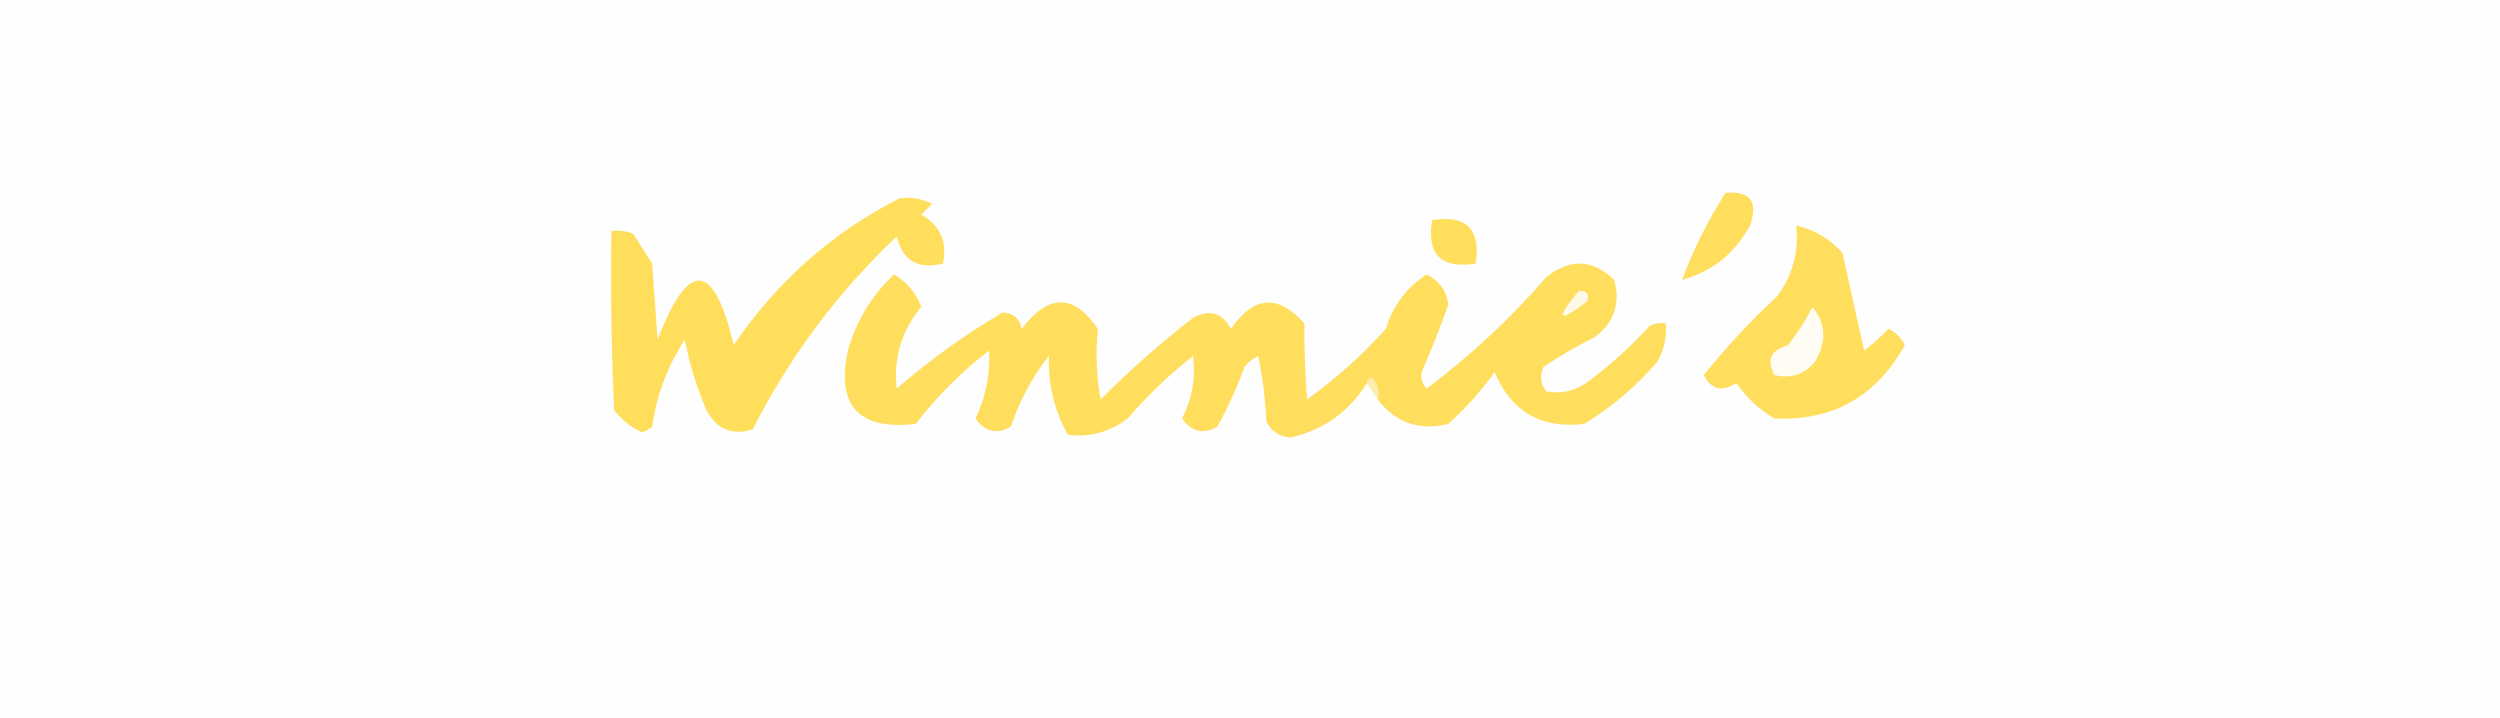
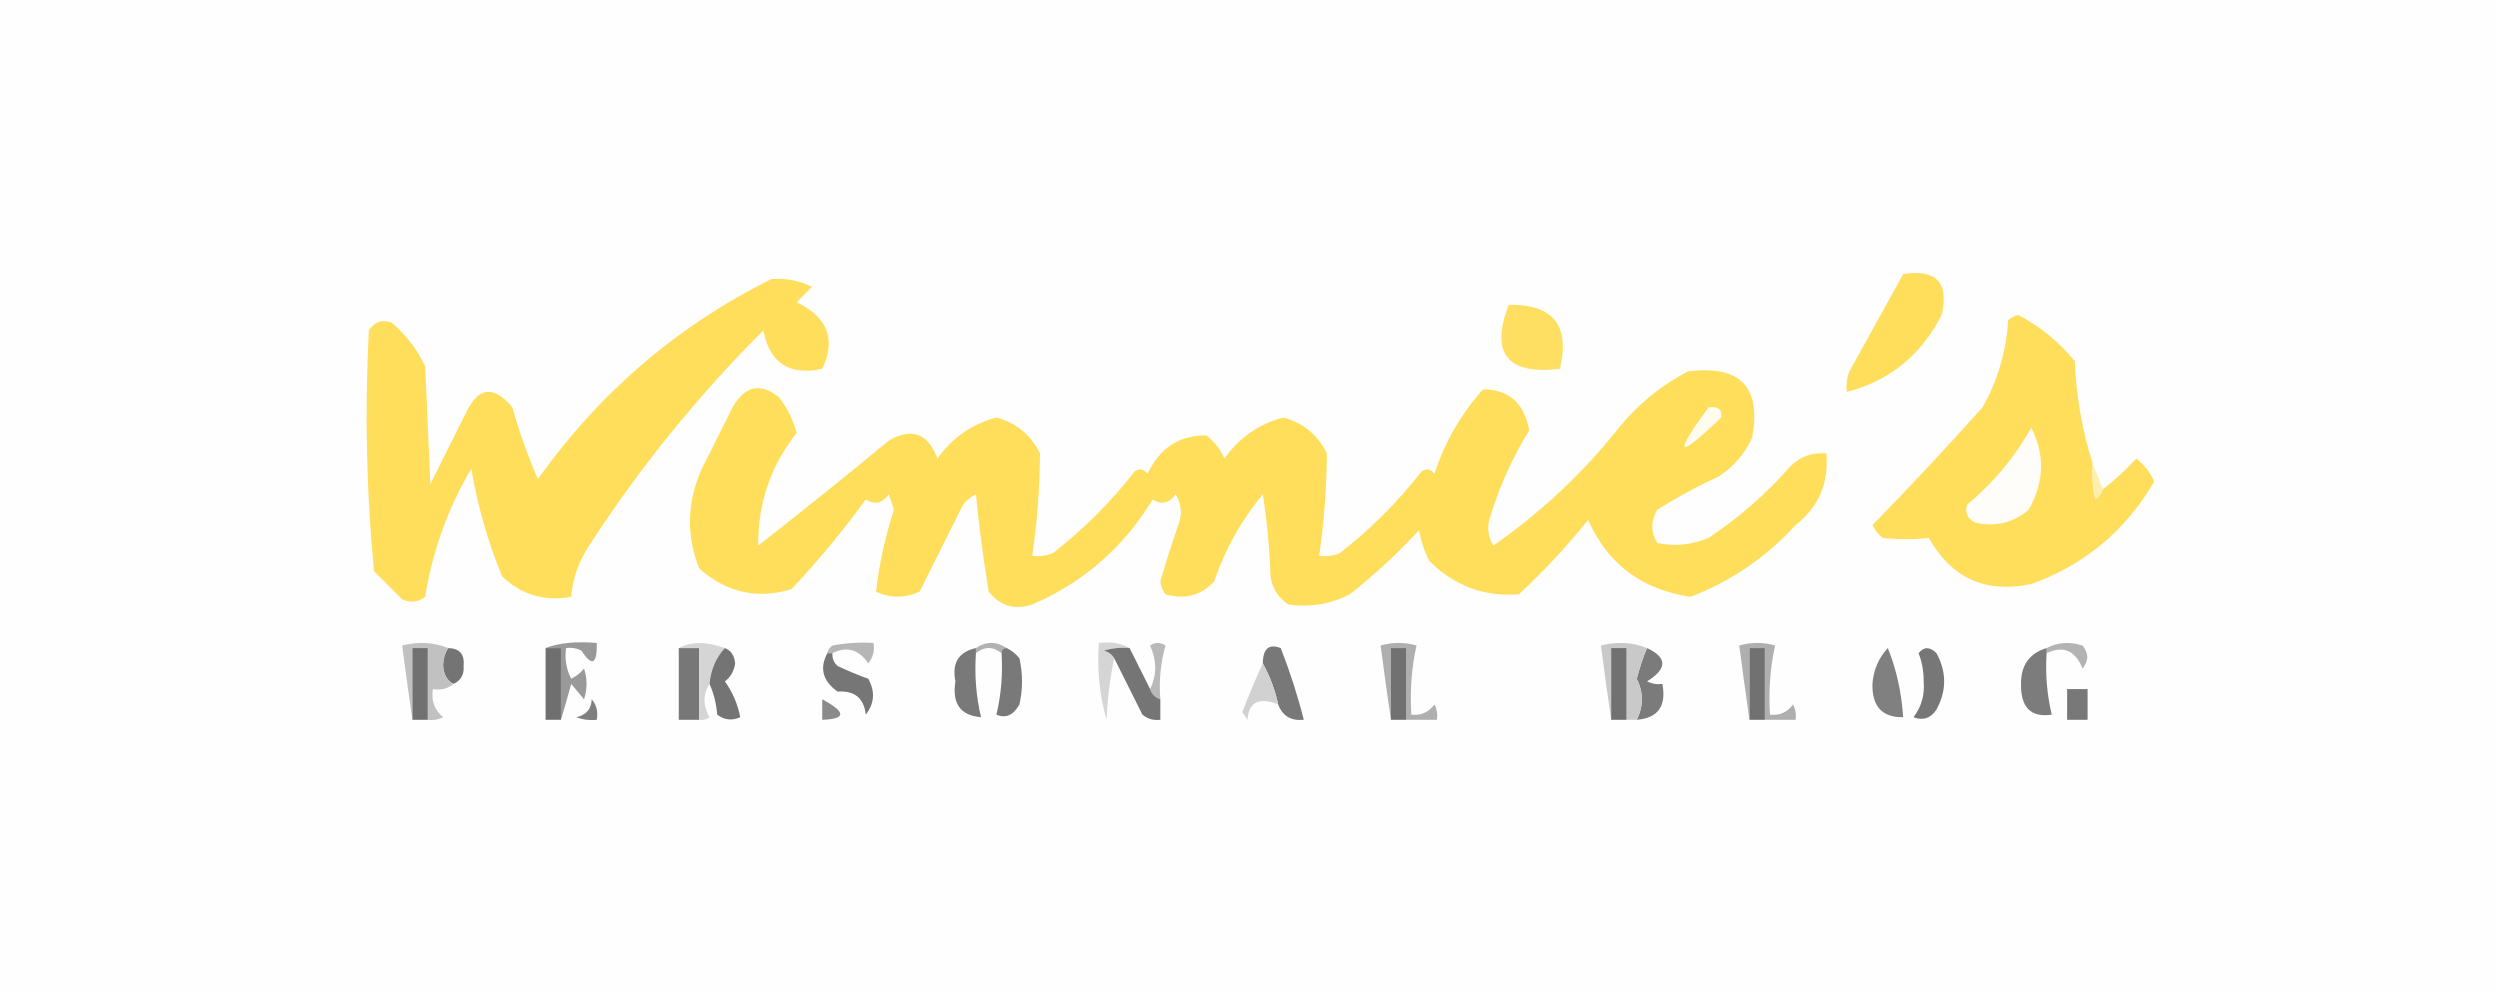
- <svg xmlns="http://www.w3.org/2000/svg" version="1.1" width="460px" height="132px" style="shape-rendering:geometricPrecision; text-rendering:geometricPrecision; image-rendering:optimizeQuality; fill-rule:evenodd; clip-rule:evenodd">
+ <svg xmlns="http://www.w3.org/2000/svg" version="1.1" width="488px" height="194px" style="shape-rendering:geometricPrecision; text-rendering:geometricPrecision; image-rendering:optimizeQuality; fill-rule:evenodd; clip-rule:evenodd">
  <g>
-     <path style="opacity:1" fill="#fefefe" d="M -0.5,-0.5 C 152.833,-0.5 306.167,-0.5 459.5,-0.5C 459.5,43.5 459.5,87.5 459.5,131.5C 306.167,131.5 152.833,131.5 -0.5,131.5C -0.5,87.5 -0.5,43.5 -0.5,-0.5 Z" />
+     <path style="opacity:1" fill="#fefefe" d="M -0.5,-0.5 C 162.167,-0.5 324.833,-0.5 487.5,-0.5C 487.5,64.167 487.5,128.833 487.5,193.5C 324.833,193.5 162.167,193.5 -0.5,193.5C -0.5,128.833 -0.5,64.167 -0.5,-0.5 Z" />
  </g>
  <g>
-     <path style="opacity:1" fill="#ffde5c" d="M 165.5,36.5 C 167.604,36.201 169.604,36.534 171.5,37.5C 170.833,38.167 170.167,38.833 169.5,39.5C 173.007,41.461 174.34,44.461 173.5,48.5C 168.896,49.621 166.063,47.955 165,43.5C 154.086,53.85 145.253,65.683 138.5,79C 134.74,80.176 131.907,79.01 130,75.5C 128.204,71.317 126.871,66.984 126,62.5C 122.823,67.361 120.823,72.695 120,78.5C 119.439,79.022 118.772,79.355 118,79.5C 116.056,78.561 114.389,77.227 113,75.5C 112.5,64.505 112.333,53.505 112.5,42.5C 113.873,42.343 115.207,42.51 116.5,43C 117.667,44.833 118.833,46.667 120,48.5C 120.333,53.167 120.667,57.833 121,62.5C 126.687,47.673 131.354,48.006 135,63.5C 142.916,51.818 153.083,42.818 165.5,36.5 Z" />
+     <path style="opacity:1" fill="#ffde5b" d="M 371.5,53.5 C 378,52.499 380.5,55.165 379,61.5C 374.999,69.35 368.832,74.35 360.5,76.5C 360.343,75.127 360.51,73.793 361,72.5C 364.527,66.108 368.027,59.774 371.5,53.5 Z" />
  </g>
  <g>
-     <path style="opacity:1" fill="#ffde5d" d="M 317.5,35.5 C 322.068,35.083 323.568,37.083 322,41.5C 319.209,46.635 315.042,49.968 309.5,51.5C 311.596,45.876 314.263,40.543 317.5,35.5 Z" />
+     <path style="opacity:1" fill="#ffde5c" d="M 150.5,54.5 C 153.32,54.248 155.986,54.748 158.5,56C 157.5,57 156.5,58 155.5,59C 161.575,61.911 163.242,66.245 160.5,72C 154.084,73.379 150.251,70.879 149,64.5C 136.151,77.342 124.817,91.342 115,106.5C 112.965,109.561 111.799,112.895 111.5,116.5C 106.235,117.429 101.735,116.096 98,112.5C 95.225,105.734 93.225,98.734 92,91.5C 87.415,99.255 84.415,107.589 83,116.5C 81.612,117.554 80.112,117.72 78.5,117C 76.667,115.167 74.833,113.333 73,111.5C 71.514,95.861 71.181,80.194 72,64.5C 73.133,62.789 74.633,62.289 76.5,63C 79.273,65.383 81.439,68.217 83,71.5C 83.333,79.167 83.667,86.833 84,94.5C 86.333,89.833 88.667,85.167 91,80.5C 93.379,75.495 96.379,75.161 100,79.5C 101.368,84.324 103.035,88.991 105,93.5C 117.02,76.633 132.187,63.633 150.5,54.5 Z" />
  </g>
  <g>
-     <path style="opacity:1" fill="#ffde5c" d="M 263.5,40.5 C 269.833,39.5 272.5,42.167 271.5,48.5C 265.167,49.5 262.5,46.833 263.5,40.5 Z" />
+     <path style="opacity:1" fill="#ffdf61" d="M 294.5,59.5 C 303.185,59.365 306.518,63.532 304.5,72C 294.185,73.197 290.852,69.031 294.5,59.5 Z" />
  </g>
  <g>
-     <path style="opacity:1" fill="#ffde5e" d="M 330.5,41.5 C 333.809,42.242 336.643,43.909 339,46.5C 340.332,52.479 341.665,58.479 343,64.5C 344.594,63.284 346.094,61.951 347.5,60.5C 348.833,61.167 349.833,62.167 350.5,63.5C 345.197,73.002 337.197,77.502 326.5,77C 323.689,75.356 321.356,73.19 319.5,70.5C 316.823,72.165 314.823,71.665 313.5,69C 317.62,63.877 322.12,59.044 327,54.5C 329.863,50.62 331.03,46.287 330.5,41.5 Z" />
+     <path style="opacity:1" fill="#ffde5c" d="M 408.5,90.5 C 408.337,92.857 408.503,95.19 409,97.5C 409.717,96.956 410.217,96.289 410.5,95.5C 412.771,93.734 414.937,91.734 417,89.5C 418.563,90.725 419.73,92.225 420.5,94C 414.902,103.603 406.902,110.269 396.5,114C 387.618,115.892 380.952,112.892 376.5,105C 373.54,105.32 370.54,105.32 367.5,105C 366.643,104.311 365.977,103.478 365.5,102.5C 372.794,95.036 379.961,87.37 387,79.5C 389.946,74.285 391.612,68.618 392,62.5C 392.561,61.978 393.228,61.645 394,61.5C 398.236,63.73 401.903,66.73 405,70.5C 405.278,77.364 406.445,84.031 408.5,90.5 Z" />
  </g>
  <g>
-     <path style="opacity:1" fill="#ffde5e" d="M 253.5,73.5 C 253.762,72.022 253.429,70.689 252.5,69.5C 251.893,69.624 251.56,69.957 251.5,70.5C 248.243,75.75 243.577,79.083 237.5,80.5C 235.399,80.368 233.899,79.368 233,77.5C 232.827,73.459 232.327,69.459 231.5,65.5C 230.522,65.977 229.689,66.643 229,67.5C 227.607,71.286 225.941,74.952 224,78.5C 221.392,79.973 219.225,79.473 217.5,77C 219.384,73.242 220.051,69.409 219.5,65.5C 215.187,68.909 211.187,72.743 207.5,77C 204.181,79.505 200.514,80.505 196.5,80C 193.997,75.549 192.831,70.715 193,65.5C 189.917,69.4 187.584,73.734 186,78.5C 183.392,79.973 181.225,79.473 179.5,77C 181.398,72.992 182.232,68.826 182,64.5C 176.958,68.376 172.458,72.876 168.5,78C 158.017,79.198 153.85,74.698 156,64.5C 157.579,58.997 160.413,54.33 164.5,50.5C 166.89,51.891 168.557,53.891 169.5,56.5C 165.869,60.891 164.369,65.891 165,71.5C 171.136,66.177 177.636,61.511 184.5,57.5C 186.425,57.59 187.592,58.59 188,60.5C 192.938,54.017 197.604,54.017 202,60.5C 201.581,64.855 201.747,69.189 202.5,73.5C 207.893,68.102 213.56,63.102 219.5,58.5C 222.523,56.839 224.857,57.505 226.5,60.5C 230.676,54.424 235.176,54.091 240,59.5C 239.985,64.222 240.152,68.888 240.5,73.5C 245.832,69.665 250.665,65.332 255,60.5C 256.296,56.233 258.796,52.9 262.5,50.5C 264.825,51.652 266.158,53.485 266.5,56C 265.146,59.877 263.646,63.71 262,67.5C 261.219,68.944 261.386,70.277 262.5,71.5C 270.601,65.429 277.935,58.596 284.5,51C 288.878,47.513 293.045,47.68 297,51.5C 298.202,55.793 297.035,59.293 293.5,62C 290.222,63.648 287.055,65.481 284,67.5C 283.28,69.112 283.446,70.612 284.5,72C 287.419,72.552 290.086,71.885 292.5,70C 296.466,67.036 300.133,63.703 303.5,60C 304.448,59.517 305.448,59.35 306.5,59.5C 306.702,61.989 306.202,64.323 305,66.5C 301.088,71.083 296.588,74.917 291.5,78C 283.597,78.928 278.097,75.761 275,68.5C 272.518,71.949 269.685,75.116 266.5,78C 261.121,79.302 256.788,77.802 253.5,73.5 Z" />
+     <path style="opacity:1" fill="#ffde5b" d="M 329.5,72.5 C 339.713,71.211 343.88,75.544 342,85.5C 340.551,88.616 338.384,91.116 335.5,93C 331.34,94.912 327.34,97.079 323.5,99.5C 322.22,101.702 322.22,103.868 323.5,106C 326.928,106.701 330.262,106.368 333.5,105C 339.426,101.079 344.759,96.412 349.5,91C 351.441,89.097 353.774,88.264 356.5,88.5C 357.021,94.276 355.021,98.943 350.5,102.5C 344.729,108.796 337.896,113.463 330,116.5C 320.48,115.095 313.813,110.095 310,101.5C 305.867,106.634 301.367,111.468 296.5,116C 289.725,116.536 283.892,114.369 279,109.5C 278.027,107.608 277.36,105.608 277,103.5C 272.801,108.034 268.301,112.201 263.5,116C 259.682,117.944 255.682,118.611 251.5,118C 249.513,116.681 248.346,114.848 248,112.5C 247.829,107.136 247.329,101.802 246.5,96.5C 242.321,101.517 239.154,107.184 237,113.5C 234.447,116.265 231.281,117.098 227.5,116C 226.941,115.275 226.608,114.442 226.5,113.5C 227.566,109.803 228.732,106.136 230,102.5C 230.808,100.421 230.641,98.421 229.5,96.5C 228.18,98.27 226.68,98.603 225,97.5C 219.292,106.881 211.459,113.715 201.5,118C 198.044,119.123 195.21,118.29 193,115.5C 191.96,109.217 191.127,102.884 190.5,96.5C 189.522,96.977 188.689,97.643 188,98.5C 185.151,104.198 182.318,109.864 179.5,115.5C 176.628,116.783 173.795,116.783 171,115.5C 171.62,110.117 172.787,104.784 174.5,99.5C 174.167,98.5 173.833,97.5 173.5,96.5C 172.18,98.27 170.68,98.603 169,97.5C 164.544,103.625 159.711,109.458 154.5,115C 147.866,117.021 141.866,115.688 136.5,111C 133.92,104.503 134.086,98.003 137,91.5C 139,87.5 141,83.5 143,79.5C 145.4,75.313 148.4,74.646 152,77.5C 153.64,79.579 154.806,81.912 155.5,84.5C 150.414,90.994 147.914,98.327 148,106.5C 156.627,99.777 165.127,92.944 173.5,86C 177.986,83.417 181.152,84.584 183,89.5C 185.893,85.434 189.726,82.768 194.5,81.5C 198.375,82.539 201.208,84.872 203,88.5C 202.966,95.182 202.466,101.848 201.5,108.5C 202.873,108.657 204.207,108.49 205.5,108C 211.5,103.333 216.833,98 221.5,92C 222.449,91.383 223.282,91.549 224,92.5C 226.344,87.454 230.177,84.954 235.5,85C 237.049,86.214 238.215,87.714 239,89.5C 241.893,85.434 245.726,82.768 250.5,81.5C 254.375,82.539 257.208,84.872 259,88.5C 258.966,95.182 258.466,101.848 257.5,108.5C 258.873,108.657 260.207,108.49 261.5,108C 267.5,103.333 272.833,98 277.5,92C 278.449,91.383 279.282,91.549 280,92.5C 282.016,86.297 285.183,80.797 289.5,76C 294.54,76.023 297.54,78.69 298.5,84C 295.332,89.172 292.832,94.672 291,100.5C 290.192,102.579 290.359,104.579 291.5,106.5C 300.861,99.968 309.028,92.302 316,83.5C 319.819,78.833 324.319,75.166 329.5,72.5 Z" />
  </g>
  <g>
-     <path style="opacity:1" fill="#fff9e7" d="M 290.5,53.5 C 292.028,53.517 292.528,54.184 292,55.5C 286.608,59.543 286.108,58.877 290.5,53.5 Z" />
+     <path style="opacity:1" fill="#fffbee" d="M 333.5,79.5 C 335.355,79.272 336.188,79.939 336,81.5C 327.323,89.805 326.49,89.139 333.5,79.5 Z" />
  </g>
  <g>
-     <path style="opacity:1" fill="#fffcf3" d="M 333.5,56.5 C 335.978,59.53 336.145,62.863 334,66.5C 331.997,68.922 329.497,69.755 326.5,69C 324.983,66.239 325.816,64.406 329,63.5C 330.75,61.266 332.25,58.932 333.5,56.5 Z" />
+     <path style="opacity:1" fill="#fffdf9" d="M 396.5,83.5 C 399.215,88.778 399.048,94.112 396,99.5C 392.912,102.097 389.412,102.931 385.5,102C 383.993,101.163 383.493,99.996 384,98.5C 389.132,94.211 393.299,89.211 396.5,83.5 Z" />
  </g>
  <g>
-     <path style="opacity:1" fill="#ffeead" d="M 251.5,70.5 C 251.56,69.957 251.893,69.624 252.5,69.5C 253.429,70.689 253.762,72.022 253.5,73.5C 252.833,72.5 252.167,71.5 251.5,70.5 Z" />
+     <path style="opacity:1" fill="#ffefaf" d="M 408.5,90.5 C 409.167,92.167 409.833,93.833 410.5,95.5C 410.217,96.289 409.717,96.956 409,97.5C 408.503,95.19 408.337,92.857 408.5,90.5 Z" />
+   </g>
+   <g>
+     <path style="opacity:1" fill="#b6b6b6" d="M 162.5,127.5 C 162.167,127.5 161.833,127.5 161.5,127.5C 161.611,126.883 161.944,126.383 162.5,126C 165.146,125.503 167.813,125.336 170.5,125.5C 170.762,126.978 170.429,128.311 169.5,129.5C 167.643,126.766 165.309,126.099 162.5,127.5 Z" />
+   </g>
+   <g>
+     <path style="opacity:1" fill="#b1b1b1" d="M 196.5,126.5 C 195.833,126.5 195.5,126.833 195.5,127.5C 193.833,126.167 192.167,126.167 190.5,127.5C 190.5,127.167 190.5,126.833 190.5,126.5C 192.5,125.167 194.5,125.167 196.5,126.5 Z" />
+   </g>
+   <g>
+     <path style="opacity:1" fill="#747474" d="M 87.5,126.5 C 89.722,126.559 90.722,127.725 90.5,130C 90.613,131.699 89.947,132.866 88.5,133.5C 87.275,132.848 86.608,131.681 86.5,130C 86.514,128.615 86.848,127.449 87.5,126.5 Z" />
+   </g>
+   <g>
+     <path style="opacity:1" fill="#7b7b7b" d="M 321.5,126.5 C 325.483,128.368 325.483,130.534 321.5,133C 322.448,133.483 323.448,133.649 324.5,133.5C 325.315,137.833 323.648,140.166 319.5,140.5C 320.824,137.864 320.824,135.198 319.5,132.5C 320.05,130.343 320.717,128.343 321.5,126.5 Z" />
+   </g>
+   <g>
+     <path style="opacity:1" fill="#b3b3b3" d="M 399.5,127.5 C 399.5,127.167 399.5,126.833 399.5,126.5C 401.628,125.371 403.961,125.204 406.5,126C 407.747,127.494 407.747,128.994 406.5,130.5C 405.117,126.969 402.784,125.969 399.5,127.5 Z" />
+   </g>
+   <g>
+     <path style="opacity:1" fill="#c1c1c1" d="M 87.5,126.5 C 86.848,127.449 86.514,128.615 86.5,130C 86.608,131.681 87.275,132.848 88.5,133.5C 87.432,134.434 86.099,134.768 84.5,134.5C 84.141,136.766 84.808,138.599 86.5,140C 85.552,140.483 84.552,140.649 83.5,140.5C 83.5,135.833 83.5,131.167 83.5,126.5C 82.5,126.5 81.5,126.5 80.5,126.5C 80.5,131.167 80.5,135.833 80.5,140.5C 79.81,135.767 79.144,130.934 78.5,126C 81.697,125.195 84.697,125.362 87.5,126.5 Z" />
+   </g>
+   <g>
+     <path style="opacity:1" fill="#6f6f6f" d="M 106.5,126.5 C 107.5,126.5 108.5,126.5 109.5,126.5C 109.5,131.167 109.5,135.833 109.5,140.5C 108.5,140.5 107.5,140.5 106.5,140.5C 106.5,135.833 106.5,131.167 106.5,126.5 Z" />
+   </g>
+   <g>
+     <path style="opacity:1" fill="#777777" d="M 132.5,126.5 C 133.833,126.5 135.167,126.5 136.5,126.5C 136.5,131.167 136.5,135.833 136.5,140.5C 135.167,140.5 133.833,140.5 132.5,140.5C 132.5,135.833 132.5,131.167 132.5,126.5 Z" />
+   </g>
+   <g>
+     <path style="opacity:1" fill="#d5d5d5" d="M 220.5,126.5 C 218.801,126.34 217.134,126.506 215.5,127C 216.416,127.278 217.082,127.778 217.5,128.5C 216.676,132.312 216.176,136.312 216,140.5C 214.612,135.628 214.112,130.628 214.5,125.5C 216.735,125.205 218.735,125.539 220.5,126.5 Z" />
+   </g>
+   <g>
+     <path style="opacity:1" fill="#b9b9b9" d="M 226.5,136.5 C 225.5,136.167 224.833,135.5 224.5,134.5C 225.817,131.77 225.817,128.937 224.5,126C 225.5,125.333 226.5,125.333 227.5,126C 226.544,129.394 226.211,132.894 226.5,136.5 Z" />
+   </g>
+   <g>
+     <path style="opacity:1" fill="#afafaf" d="M 274.5,140.5 C 274.5,135.833 274.5,131.167 274.5,126.5C 273.5,126.5 272.5,126.5 271.5,126.5C 271.5,131.167 271.5,135.833 271.5,140.5C 270.81,135.767 270.144,130.934 269.5,126C 271.833,125.333 274.167,125.333 276.5,126C 275.533,130.401 275.2,134.901 275.5,139.5C 277.39,139.703 278.89,139.037 280,137.5C 280.483,138.448 280.649,139.448 280.5,140.5C 278.5,140.5 276.5,140.5 274.5,140.5 Z" />
+   </g>
+   <g>
+     <path style="opacity:1" fill="#c9c9c9" d="M 321.5,126.5 C 320.717,128.343 320.05,130.343 319.5,132.5C 320.824,135.198 320.824,137.864 319.5,140.5C 318.833,140.5 318.167,140.5 317.5,140.5C 317.5,135.833 317.5,131.167 317.5,126.5C 316.5,126.5 315.5,126.5 314.5,126.5C 314.5,131.167 314.5,135.833 314.5,140.5C 313.81,135.767 313.144,130.934 312.5,126C 315.696,125.195 318.696,125.362 321.5,126.5 Z" />
+   </g>
+   <g>
+     <path style="opacity:1" fill="#afafaf" d="M 344.5,140.5 C 344.5,135.833 344.5,131.167 344.5,126.5C 343.5,126.5 342.5,126.5 341.5,126.5C 341.5,131.167 341.5,135.833 341.5,140.5C 340.81,135.767 340.144,130.934 339.5,126C 341.833,125.333 344.167,125.333 346.5,126C 345.533,130.401 345.2,134.901 345.5,139.5C 347.39,139.703 348.89,139.037 350,137.5C 350.483,138.448 350.649,139.448 350.5,140.5C 348.5,140.5 346.5,140.5 344.5,140.5 Z" />
+   </g>
+   <g>
+     <path style="opacity:1" fill="#717171" d="M 83.5,140.5 C 82.5,140.5 81.5,140.5 80.5,140.5C 80.5,135.833 80.5,131.167 80.5,126.5C 81.5,126.5 82.5,126.5 83.5,126.5C 83.5,131.167 83.5,135.833 83.5,140.5 Z" />
+   </g>
+   <g>
+     <path style="opacity:1" fill="#757575" d="M 220.5,126.5 C 221.833,129.167 223.167,131.833 224.5,134.5C 224.833,135.5 225.5,136.167 226.5,136.5C 226.5,137.833 226.5,139.167 226.5,140.5C 225.178,140.67 224.011,140.337 223,139.5C 221.14,135.78 219.307,132.114 217.5,128.5C 217.082,127.778 216.416,127.278 215.5,127C 217.134,126.506 218.801,126.34 220.5,126.5 Z" />
+   </g>
+   <g>
+     <path style="opacity:1" fill="#717171" d="M 274.5,140.5 C 273.5,140.5 272.5,140.5 271.5,140.5C 271.5,135.833 271.5,131.167 271.5,126.5C 272.5,126.5 273.5,126.5 274.5,126.5C 274.5,131.167 274.5,135.833 274.5,140.5 Z" />
+   </g>
+   <g>
+     <path style="opacity:1" fill="#717171" d="M 317.5,140.5 C 316.5,140.5 315.5,140.5 314.5,140.5C 314.5,135.833 314.5,131.167 314.5,126.5C 315.5,126.5 316.5,126.5 317.5,126.5C 317.5,131.167 317.5,135.833 317.5,140.5 Z" />
+   </g>
+   <g>
+     <path style="opacity:1" fill="#717171" d="M 344.5,140.5 C 343.5,140.5 342.5,140.5 341.5,140.5C 341.5,135.833 341.5,131.167 341.5,126.5C 342.5,126.5 343.5,126.5 344.5,126.5C 344.5,131.167 344.5,135.833 344.5,140.5 Z" />
+   </g>
+   <g>
+     <path style="opacity:1" fill="#777777" d="M 374.5,127.5 C 375.542,126.209 376.708,126.209 378,127.5C 380,131.167 380,134.833 378,138.5C 376.867,140.211 375.367,140.711 373.5,140C 375.059,138.004 375.726,135.671 375.5,133C 375.494,130.967 375.161,129.134 374.5,127.5 Z" />
+   </g>
+   <g>
+     <path style="opacity:1" fill="#797979" d="M 190.5,126.5 C 190.5,126.833 190.5,127.167 190.5,127.5C 190.203,131.767 190.536,135.934 191.5,140C 187.473,139.676 185.806,137.343 186.5,133C 185.77,129.425 187.103,127.258 190.5,126.5 Z" />
+   </g>
+   <g>
+     <path style="opacity:1" fill="#797979" d="M 196.5,126.5 C 197.458,126.953 198.292,127.619 199,128.5C 199.667,131.5 199.667,134.5 199,137.5C 197.829,139.616 196.329,140.282 194.5,139.5C 195.433,135.571 195.766,131.571 195.5,127.5C 195.5,126.833 195.833,126.5 196.5,126.5 Z" />
+   </g>
+   <g>
+     <path style="opacity:1" fill="#808080" d="M 368.5,126.5 C 370.176,130.636 371.176,135.136 371.5,140C 367.405,140.066 365.405,137.899 365.5,133.5C 365.695,130.782 366.695,128.449 368.5,126.5 Z" />
+   </g>
+   <g>
+     <path style="opacity:1" fill="#767676" d="M 161.5,127.5 C 161.833,127.5 162.167,127.5 162.5,127.5C 162.414,128.496 162.748,129.329 163.5,130C 165.459,130.931 167.459,131.764 169.5,132.5C 170.861,134.984 170.694,137.317 169,139.5C 168.644,136.271 166.81,134.771 163.5,135C 160.592,132.93 159.926,130.43 161.5,127.5 Z" />
+   </g>
+   <g>
+     <path style="opacity:1" fill="#7c7c7c" d="M 399.5,126.5 C 399.5,126.833 399.5,127.167 399.5,127.5C 399.234,131.571 399.567,135.571 400.5,139.5C 396.431,140.105 394.431,138.105 394.5,133.5C 394.48,129.846 396.147,127.512 399.5,126.5 Z" />
+   </g>
+   <g>
+     <path style="opacity:1" fill="#999999" d="M 109.5,140.5 C 109.5,135.833 109.5,131.167 109.5,126.5C 108.5,126.5 107.5,126.5 106.5,126.5C 109.045,125.496 112.379,125.163 116.5,125.5C 116.558,129.701 115.558,130.201 113.5,127C 112.552,126.517 111.552,126.351 110.5,126.5C 110.201,128.604 110.534,130.604 111.5,132.5C 112.478,132.023 113.311,131.357 114,130.5C 114.667,132.5 114.667,134.5 114,136.5C 113.167,135.5 112.333,134.5 111.5,133.5C 110.832,135.969 110.165,138.302 109.5,140.5 Z" />
+   </g>
+   <g>
+     <path style="opacity:1" fill="#d5d5d5" d="M 141.5,126.5 C 139.767,128.355 138.767,130.688 138.5,133.5C 137.189,135.56 137.189,137.726 138.5,140C 137.906,140.464 137.239,140.631 136.5,140.5C 136.5,135.833 136.5,131.167 136.5,126.5C 135.167,126.5 133.833,126.5 132.5,126.5C 134.906,125.203 137.906,125.203 141.5,126.5 Z" />
+   </g>
+   <g>
+     <path style="opacity:1" fill="#747474" d="M 141.5,126.5 C 142.693,126.97 143.36,127.97 143.5,129.5C 143.291,130.994 142.624,132.161 141.5,133C 142.991,135.097 143.991,137.43 144.5,140C 142.888,140.72 141.388,140.554 140,139.5C 139.809,137.292 139.309,135.292 138.5,133.5C 138.767,130.688 139.767,128.355 141.5,126.5 Z" />
+   </g>
+   <g>
+     <path style="opacity:1" fill="#787878" d="M 249.5,137.5 C 248.892,134.673 247.892,132.007 246.5,129.5C 246.527,126.61 247.693,125.61 250,126.5C 251.802,131.095 253.302,135.762 254.5,140.5C 252.011,140.759 250.344,139.759 249.5,137.5 Z" />
+   </g>
+   <g>
+     <path style="opacity:1" fill="#d1d1d1" d="M 246.5,129.5 C 247.892,132.007 248.892,134.673 249.5,137.5C 245.736,136.038 243.736,137.038 243.5,140.5C 243.167,140 242.833,139.5 242.5,139C 243.761,135.692 245.094,132.525 246.5,129.5 Z" />
+   </g>
+   <g>
+     <path style="opacity:1" fill="#787878" d="M 403.5,134.5 C 404.833,134.5 406.167,134.5 407.5,134.5C 407.5,136.5 407.5,138.5 407.5,140.5C 406.167,140.5 404.833,140.5 403.5,140.5C 403.5,138.5 403.5,136.5 403.5,134.5 Z" />
+   </g>
+   <g>
+     <path style="opacity:1" fill="#7f7f7f" d="M 115.5,136.5 C 116.434,137.568 116.768,138.901 116.5,140.5C 115.127,140.657 113.793,140.49 112.5,140C 114.426,139.578 115.426,138.411 115.5,136.5 Z" />
+   </g>
+   <g>
+     <path style="opacity:1" fill="#8a8a8a" d="M 160.5,136.5 C 165.195,139.025 165.195,140.358 160.5,140.5C 160.5,139.167 160.5,137.833 160.5,136.5 Z" />
  </g>
</svg>
